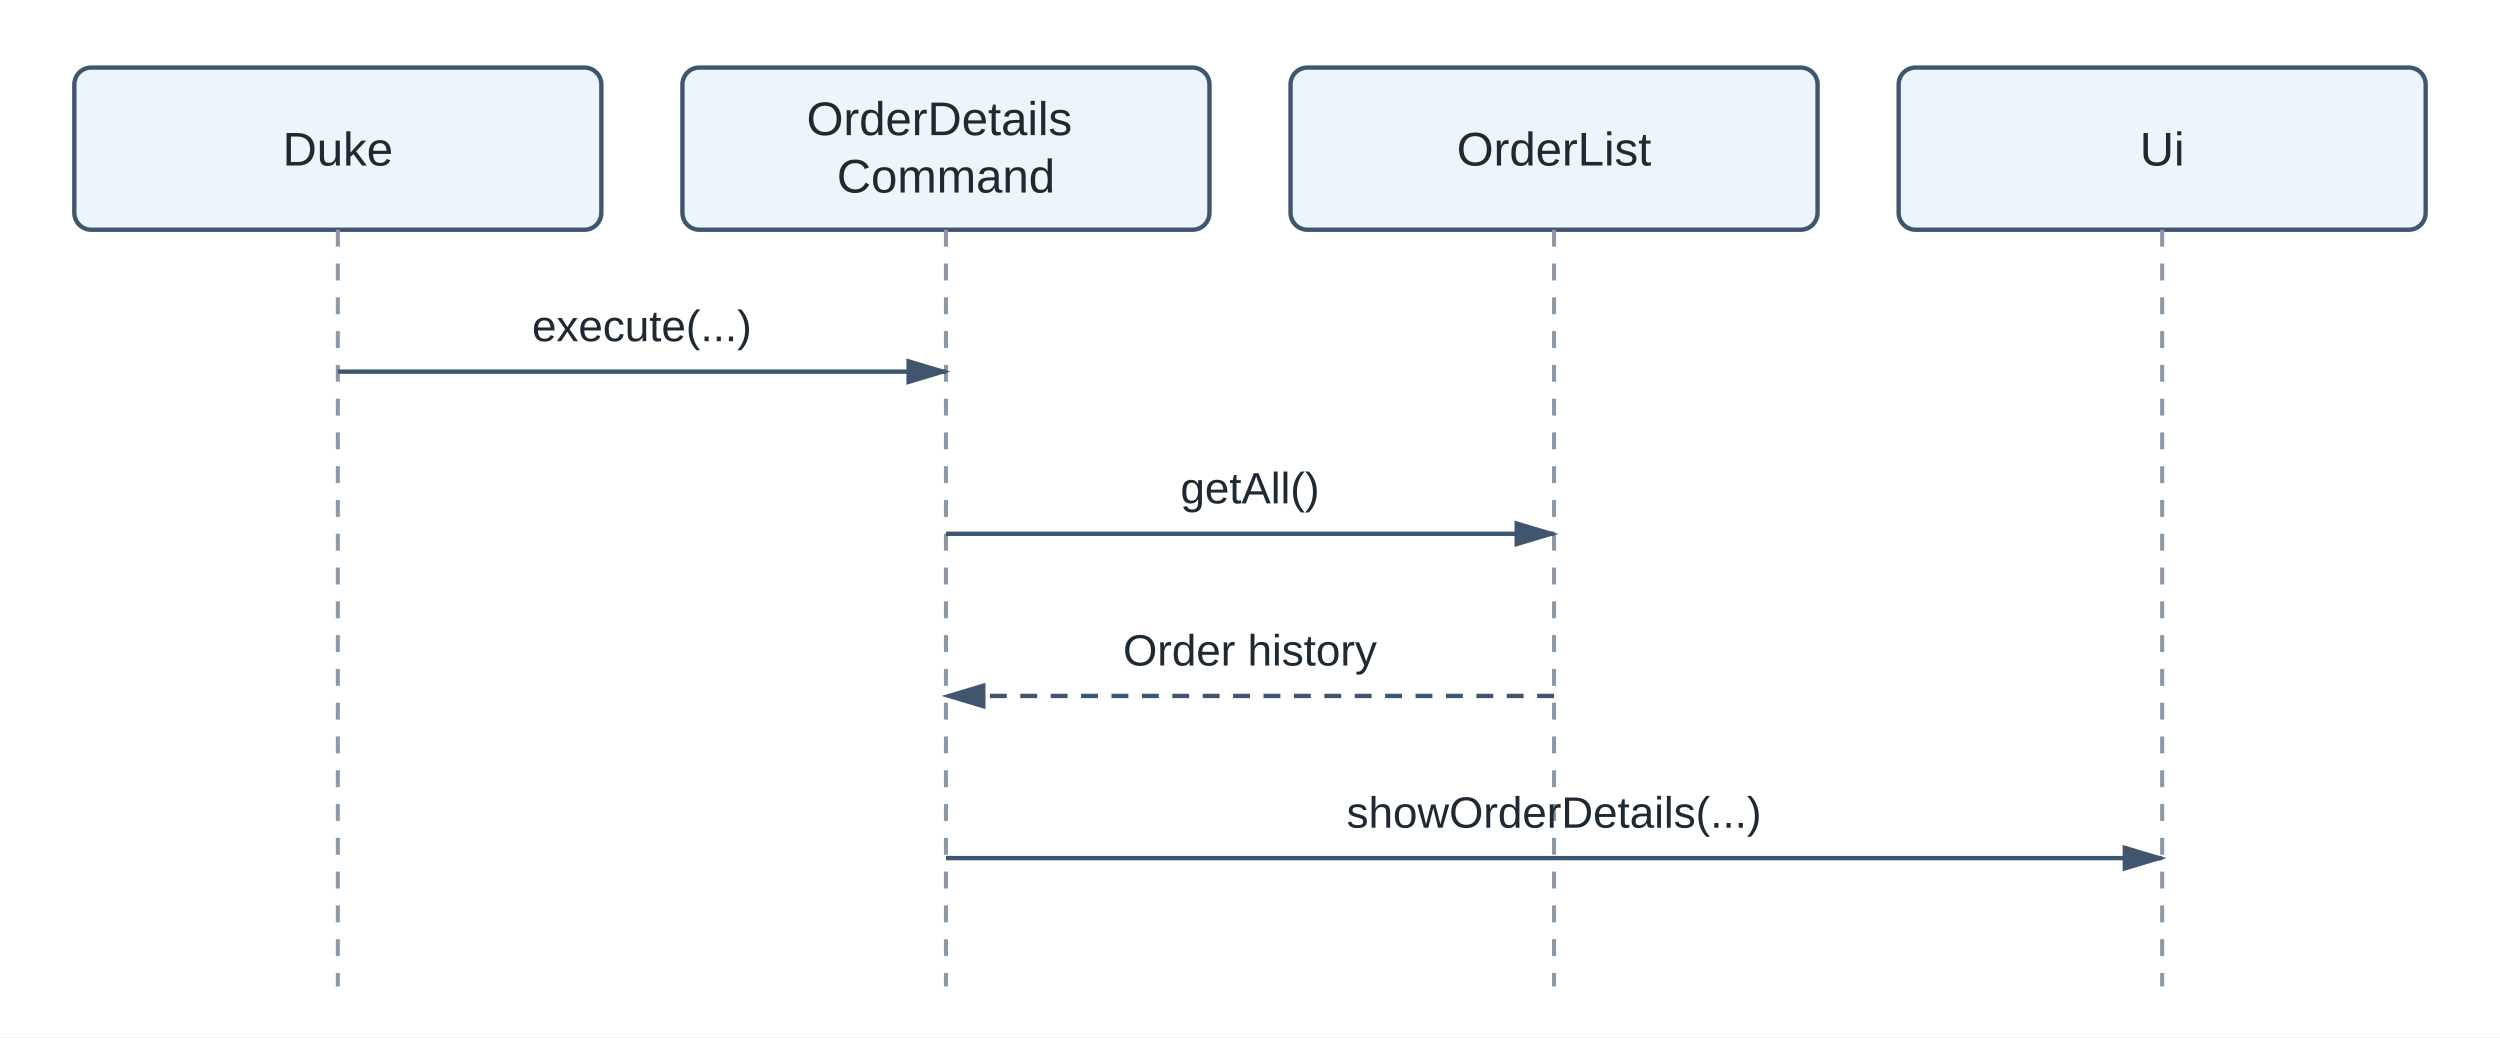
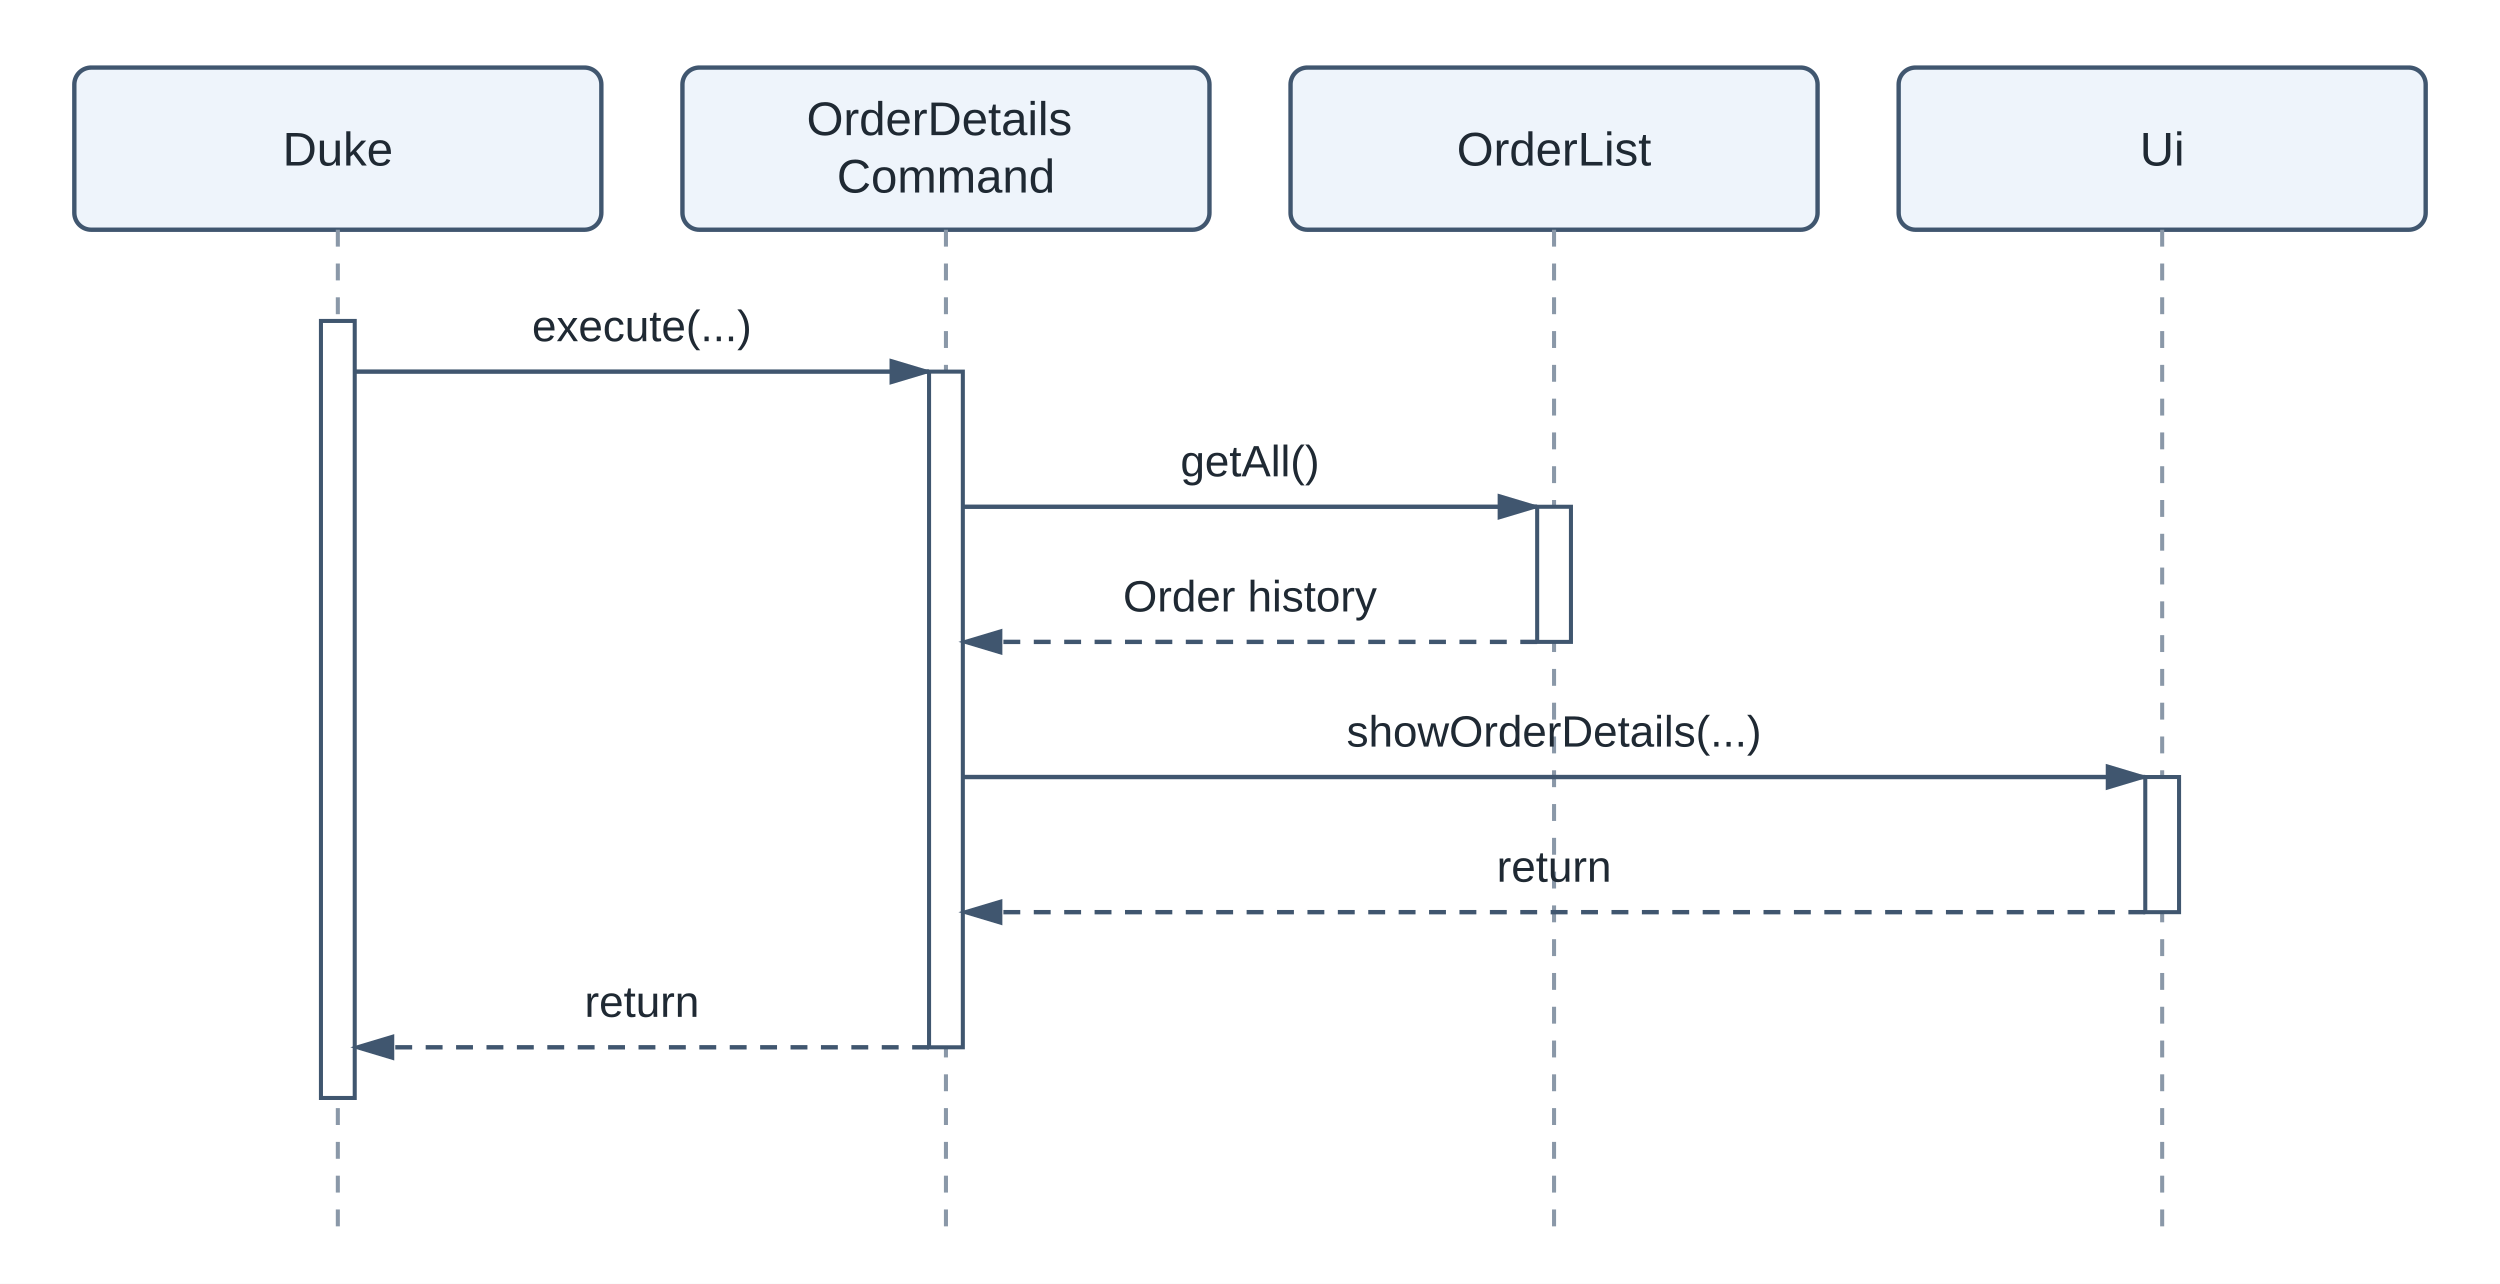
- <svg xmlns="http://www.w3.org/2000/svg" width="740" height="307" viewBox="0 0 740 307" role="img" aria-labelledby="title desc">
+ <svg xmlns="http://www.w3.org/2000/svg" width="740" height="380" viewBox="0 0 740 380" role="img" aria-labelledby="title desc">
  <defs>
    <marker id="arrow" markerWidth="10" markerHeight="10" refX="9" refY="3" orient="auto">
      <path d="M0,0 L10,3 L0,6 Z" fill="#40566f" />
    </marker>
    <style>
      .head { fill:#eef4fb; stroke:#40566f; stroke-width:1.3; }
      .name { fill:#1f2933; font:14px Arial,sans-serif; text-anchor:middle; }
      .life { stroke:#8a98a8; stroke-width:1.2; stroke-dasharray:5 5; }
      .msg { stroke:#40566f; stroke-width:1.3; marker-end:url(#arrow); }
      .text { fill:#1f2933; font:13px Arial,sans-serif; text-anchor:middle; }
+       .activation { fill:#ffffff; stroke:#40566f; stroke-width:1.2; }
    </style>
  </defs>
-   <rect width="740" height="307" fill="white" />
+   <rect width="740" height="380" fill="white" />
  <rect class="head" x="22" y="20" width="156" height="48" rx="5" />
  <text class="name">
    <tspan x="100" y="49">Duke</tspan>
  </text>
-   <line class="life" x1="100" y1="68" x2="100" y2="292" />
+   <line class="life" x1="100" y1="68" x2="100" y2="365" />
  <rect class="head" x="202" y="20" width="156" height="48" rx="5" />
  <text class="name">
    <tspan x="280" y="40">OrderDetails</tspan>
    <tspan x="280" y="57">Command</tspan>
  </text>
-   <line class="life" x1="280" y1="68" x2="280" y2="292" />
+   <line class="life" x1="280" y1="68" x2="280" y2="365" />
  <rect class="head" x="382" y="20" width="156" height="48" rx="5" />
  <text class="name">
    <tspan x="460" y="49">OrderList</tspan>
  </text>
-   <line class="life" x1="460" y1="68" x2="460" y2="292" />
+   <line class="life" x1="460" y1="68" x2="460" y2="365" />
  <rect class="head" x="562" y="20" width="156" height="48" rx="5" />
  <text class="name">
    <tspan x="640" y="49">Ui</tspan>
  </text>
-   <line class="life" x1="640" y1="68" x2="640" y2="292" />
-   <line class="msg" x1="100" y1="110" x2="280" y2="110" />
+   <line class="life" x1="640" y1="68" x2="640" y2="365" />
+   <rect class="activation" x="95" y="95" width="10" height="230" />
+   <rect class="activation" x="455" y="150" width="10" height="40" />
+   <rect class="activation" x="635" y="230" width="10" height="40" />
+   <rect class="activation" x="275" y="110" width="10" height="200" />
+   <line class="msg" x1="105" y1="110" x2="275" y2="110" />
  <text class="text" x="190" y="101">execute(...)</text>
-   <line class="msg" x1="280" y1="158" x2="460" y2="158" />
-   <text class="text" x="370" y="149">getAll()</text>
-   <line class="msg" x1="460" y1="206" x2="280" y2="206" stroke-dasharray="5 4" />
-   <text class="text" x="370" y="197">Order history</text>
-   <line class="msg" x1="280" y1="254" x2="640" y2="254" />
-   <text class="text" x="460" y="245">showOrderDetails(...)</text>
+   <line class="msg" x1="285" y1="150" x2="455" y2="150" />
+   <text class="text" x="370" y="141">getAll()</text>
+   <line class="msg" x1="455" y1="190" x2="285" y2="190" stroke-dasharray="5 4" />
+   <text class="text" x="370" y="181">Order history</text>
+   <line class="msg" x1="285" y1="230" x2="635" y2="230" />
+   <text class="text" x="460" y="221">showOrderDetails(...)</text>
+   <line class="msg" x1="635" y1="270" x2="285" y2="270" stroke-dasharray="5 4" />
+   <text class="text" x="460" y="261">return</text>
+   <line class="msg" x1="275" y1="310" x2="105" y2="310" stroke-dasharray="5 4" />
+   <text class="text" x="190" y="301">return</text>
</svg>
